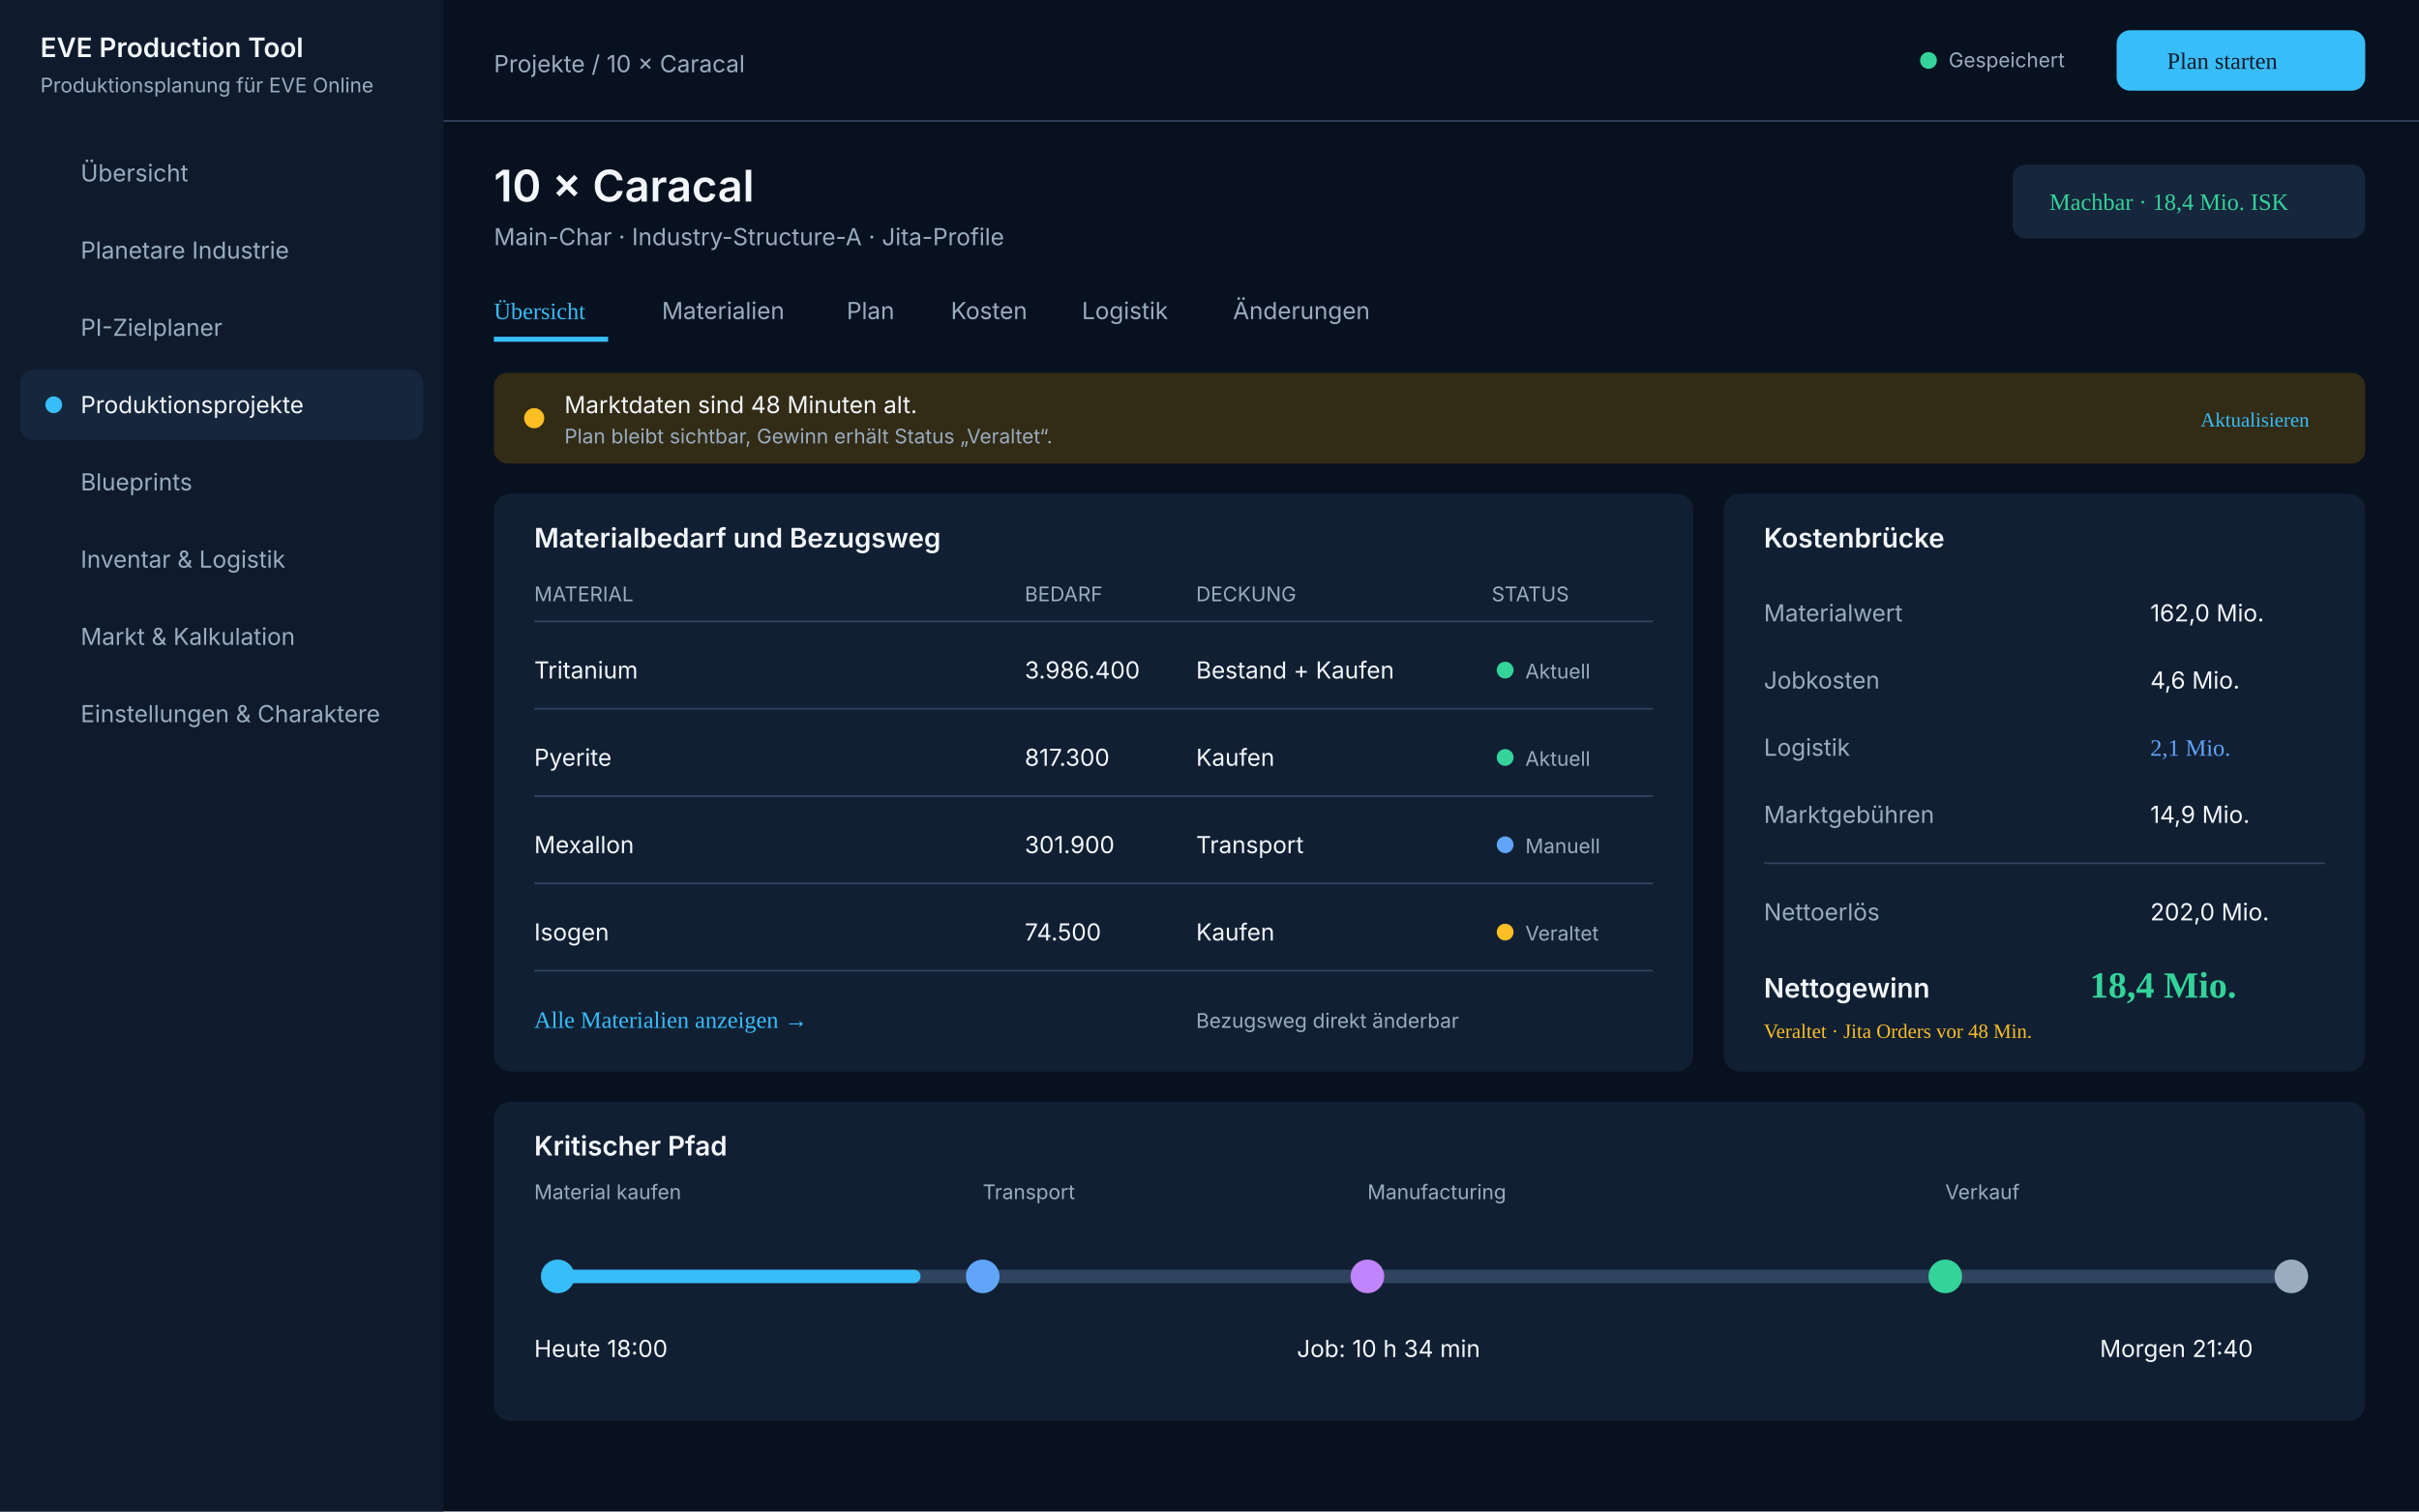
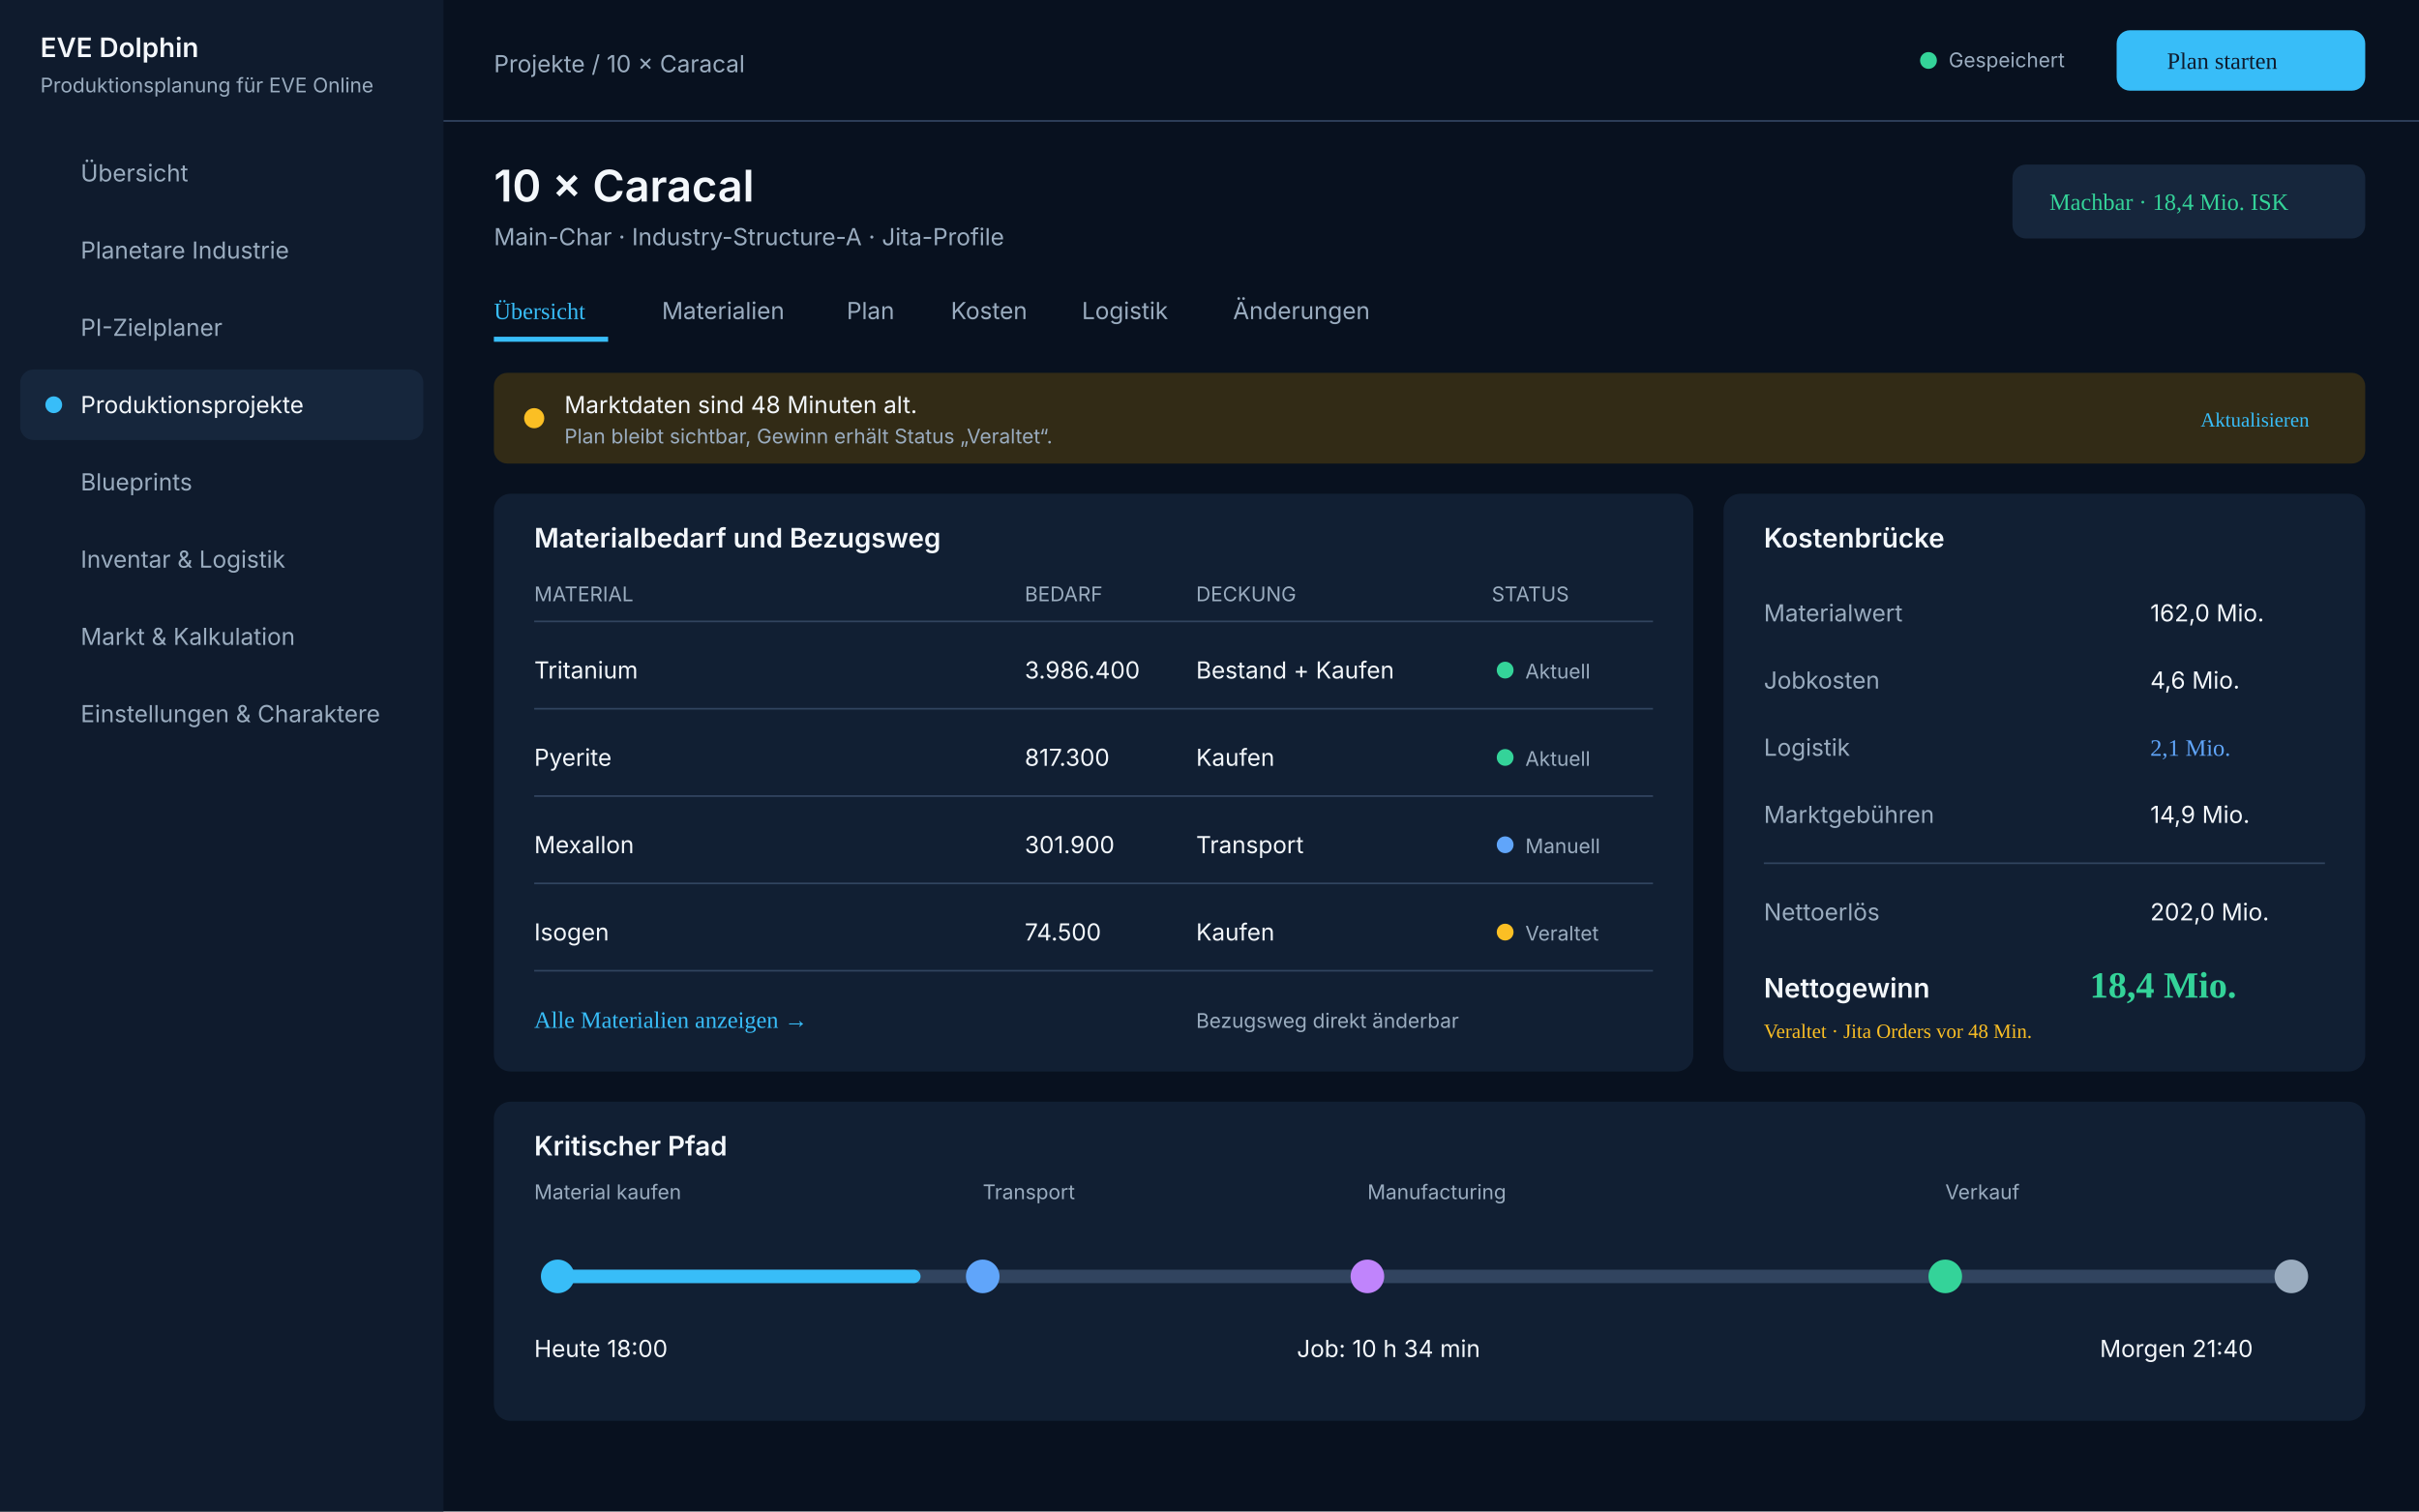
<svg xmlns="http://www.w3.org/2000/svg" width="1440" height="900" viewBox="0 0 1440 900" role="img" aria-labelledby="title desc">
  <defs>
    <style>
    .bg{fill:#08111f}.side{fill:#0f1b2d}.surface{fill:#111f33}.surface2{fill:#16263c}.line{stroke:#31445f;stroke-width:1}.text{fill:#f3f7fb;font-family:Inter,Arial,sans-serif}.muted{fill:#9aacbf;font-family:Inter,Arial,sans-serif}.accent{fill:#38bdf8}.good{fill:#34d399}.warn{fill:#fbbf24}.estimate{fill:#c084fc}.manual{fill:#60a5fa}.blocked{fill:#fb7185}.h1{font-size:26px;font-weight:600}.h2{font-size:16px;font-weight:600}.body{font-size:14px}.small{font-size:12px}.num{font-size:22px;font-weight:600}
  </style>
  </defs>
  <rect class="bg" width="1440" height="900" />
  <rect class="side" width="264" height="900" />
-   <text class="text h2" x="24" y="34">EVE Production Tool</text>
+   <text class="text h2" x="24" y="34">EVE Dolphin</text>
  <text class="muted small" x="24" y="55">Produktionsplanung für EVE Online</text>
  <text class="muted body" x="48" y="108">Übersicht</text>
  <text class="muted body" x="48" y="154">Planetare Industrie</text>
  <text class="muted body" x="48" y="200">PI-Zielplaner</text>
  <rect class="surface2" x="12" y="220" width="240" height="42" rx="8" />
  <circle class="accent" cx="32" cy="241" r="5" />
  <text class="text body" x="48" y="246">Produktionsprojekte</text>
  <text class="muted body" x="48" y="292">Blueprints</text>
  <text class="muted body" x="48" y="338">Inventar &amp; Logistik</text>
  <text class="muted body" x="48" y="384">Markt &amp; Kalkulation</text>
  <text class="muted body" x="48" y="430">Einstellungen &amp; Charaktere</text>
  <line class="line" x1="264" y1="72" x2="1440" y2="72" />
  <text class="muted body" x="294" y="43">Projekte / 10 × Caracal</text>
  <circle class="good" cx="1148" cy="36" r="5" />
  <text class="muted small" x="1160" y="40">Gespeichert</text>
  <rect class="accent" x="1260" y="18" width="148" height="36" rx="8" />
  <text class="side body" x="1290" y="41">Plan starten</text>
  <text class="text h1" x="294" y="120">10 × Caracal</text>
  <text class="muted body" x="294" y="146">Main-Char · Industry-Structure-A · Jita-Profile</text>
  <rect class="surface2" x="1198" y="98" width="210" height="44" rx="8" />
  <text class="good body" x="1220" y="125">Machbar · 18,4 Mio. ISK</text>
  <g aria-label="Projekttabs">
    <text class="accent body" x="294" y="190">Übersicht</text>
    <text class="muted body" x="394" y="190">Materialien</text>
    <text class="muted body" x="504" y="190">Plan</text>
    <text class="muted body" x="566" y="190">Kosten</text>
    <text class="muted body" x="644" y="190">Logistik</text>
    <text class="muted body" x="734" y="190">Änderungen</text>
    <line x1="294" y1="202" x2="362" y2="202" stroke="#38bdf8" stroke-width="3" />
  </g>
  <rect x="294" y="222" width="1114" height="54" rx="8" fill="#322b16" />
  <circle class="warn" cx="318" cy="249" r="6" />
  <text class="text body" x="336" y="246">Marktdaten sind 48 Minuten alt.</text>
  <text class="muted small" x="336" y="264">Plan bleibt sichtbar, Gewinn erhält Status „Veraltet“.</text>
  <text class="accent small" x="1310" y="254">Aktualisieren</text>
  <rect class="surface" x="294" y="294" width="714" height="344" rx="10" />
  <text class="text h2" x="318" y="326">Materialbedarf und Bezugsweg</text>
  <text class="muted small" x="318" y="358">MATERIAL</text>
  <text class="muted small" x="610" y="358">BEDARF</text>
  <text class="muted small" x="712" y="358">DECKUNG</text>
  <text class="muted small" x="888" y="358">STATUS</text>
  <line class="line" x1="318" y1="370" x2="984" y2="370" />
  <text class="text body" x="318" y="404">Tritanium</text>
  <text class="text body" x="610" y="404">3.986.400</text>
  <text class="text body" x="712" y="404">Bestand + Kaufen</text>
  <circle class="good" cx="896" cy="399" r="5" />
  <text class="muted small" x="908" y="404">Aktuell</text>
  <line class="line" x1="318" y1="422" x2="984" y2="422" />
  <text class="text body" x="318" y="456">Pyerite</text>
  <text class="text body" x="610" y="456">817.300</text>
  <text class="text body" x="712" y="456">Kaufen</text>
  <circle class="good" cx="896" cy="451" r="5" />
  <text class="muted small" x="908" y="456">Aktuell</text>
  <line class="line" x1="318" y1="474" x2="984" y2="474" />
  <text class="text body" x="318" y="508">Mexallon</text>
  <text class="text body" x="610" y="508">301.900</text>
  <text class="text body" x="712" y="508">Transport</text>
  <circle class="manual" cx="896" cy="503" r="5" />
  <text class="muted small" x="908" y="508">Manuell</text>
  <line class="line" x1="318" y1="526" x2="984" y2="526" />
  <text class="text body" x="318" y="560">Isogen</text>
  <text class="text body" x="610" y="560">74.500</text>
  <text class="text body" x="712" y="560">Kaufen</text>
  <circle class="warn" cx="896" cy="555" r="5" />
  <text class="muted small" x="908" y="560">Veraltet</text>
  <line class="line" x1="318" y1="578" x2="984" y2="578" />
  <text class="accent body" x="318" y="612">Alle Materialien anzeigen →</text>
  <text class="muted small" x="712" y="612">Bezugsweg direkt änderbar</text>
  <rect class="surface" x="1026" y="294" width="382" height="344" rx="10" />
  <text class="text h2" x="1050" y="326">Kostenbrücke</text>
  <text class="muted body" x="1050" y="370">Materialwert</text>
  <text class="text body" x="1280" y="370">162,0 Mio.</text>
  <text class="muted body" x="1050" y="410">Jobkosten</text>
  <text class="text body" x="1280" y="410">4,6 Mio.</text>
  <text class="muted body" x="1050" y="450">Logistik</text>
  <text class="manual body" x="1280" y="450">2,1 Mio.</text>
  <text class="muted body" x="1050" y="490">Marktgebühren</text>
  <text class="text body" x="1280" y="490">14,9 Mio.</text>
  <line class="line" x1="1050" y1="514" x2="1384" y2="514" />
  <text class="muted body" x="1050" y="548">Nettoerlös</text>
  <text class="text body" x="1280" y="548">202,0 Mio.</text>
  <text class="text h2" x="1050" y="594">Nettogewinn</text>
  <text class="good num" x="1244" y="594">18,4 Mio.</text>
  <text class="warn small" x="1050" y="618">Veraltet · Jita Orders vor 48 Min.</text>
  <rect class="surface" x="294" y="656" width="1114" height="190" rx="10" />
  <text class="text h2" x="318" y="688">Kritischer Pfad</text>
  <text class="muted small" x="318" y="714">Material kaufen</text>
  <text class="muted small" x="585" y="714">Transport</text>
  <text class="muted small" x="814" y="714">Manufacturing</text>
  <text class="muted small" x="1158" y="714">Verkauf</text>
  <line x1="332" y1="760" x2="1364" y2="760" stroke="#31445f" stroke-width="8" stroke-linecap="round" />
  <line x1="332" y1="760" x2="544" y2="760" stroke="#38bdf8" stroke-width="8" stroke-linecap="round" />
  <circle class="accent" cx="332" cy="760" r="10" />
  <circle class="manual" cx="585" cy="760" r="10" />
  <circle class="estimate" cx="814" cy="760" r="10" />
  <circle class="good" cx="1158" cy="760" r="10" />
  <circle class="muted" cx="1364" cy="760" r="10" />
  <text class="text body" x="318" y="808">Heute 18:00</text>
  <text class="text body" x="772" y="808">Job: 10 h 34 min</text>
  <text class="text body" x="1250" y="808">Morgen 21:40</text>
</svg>
